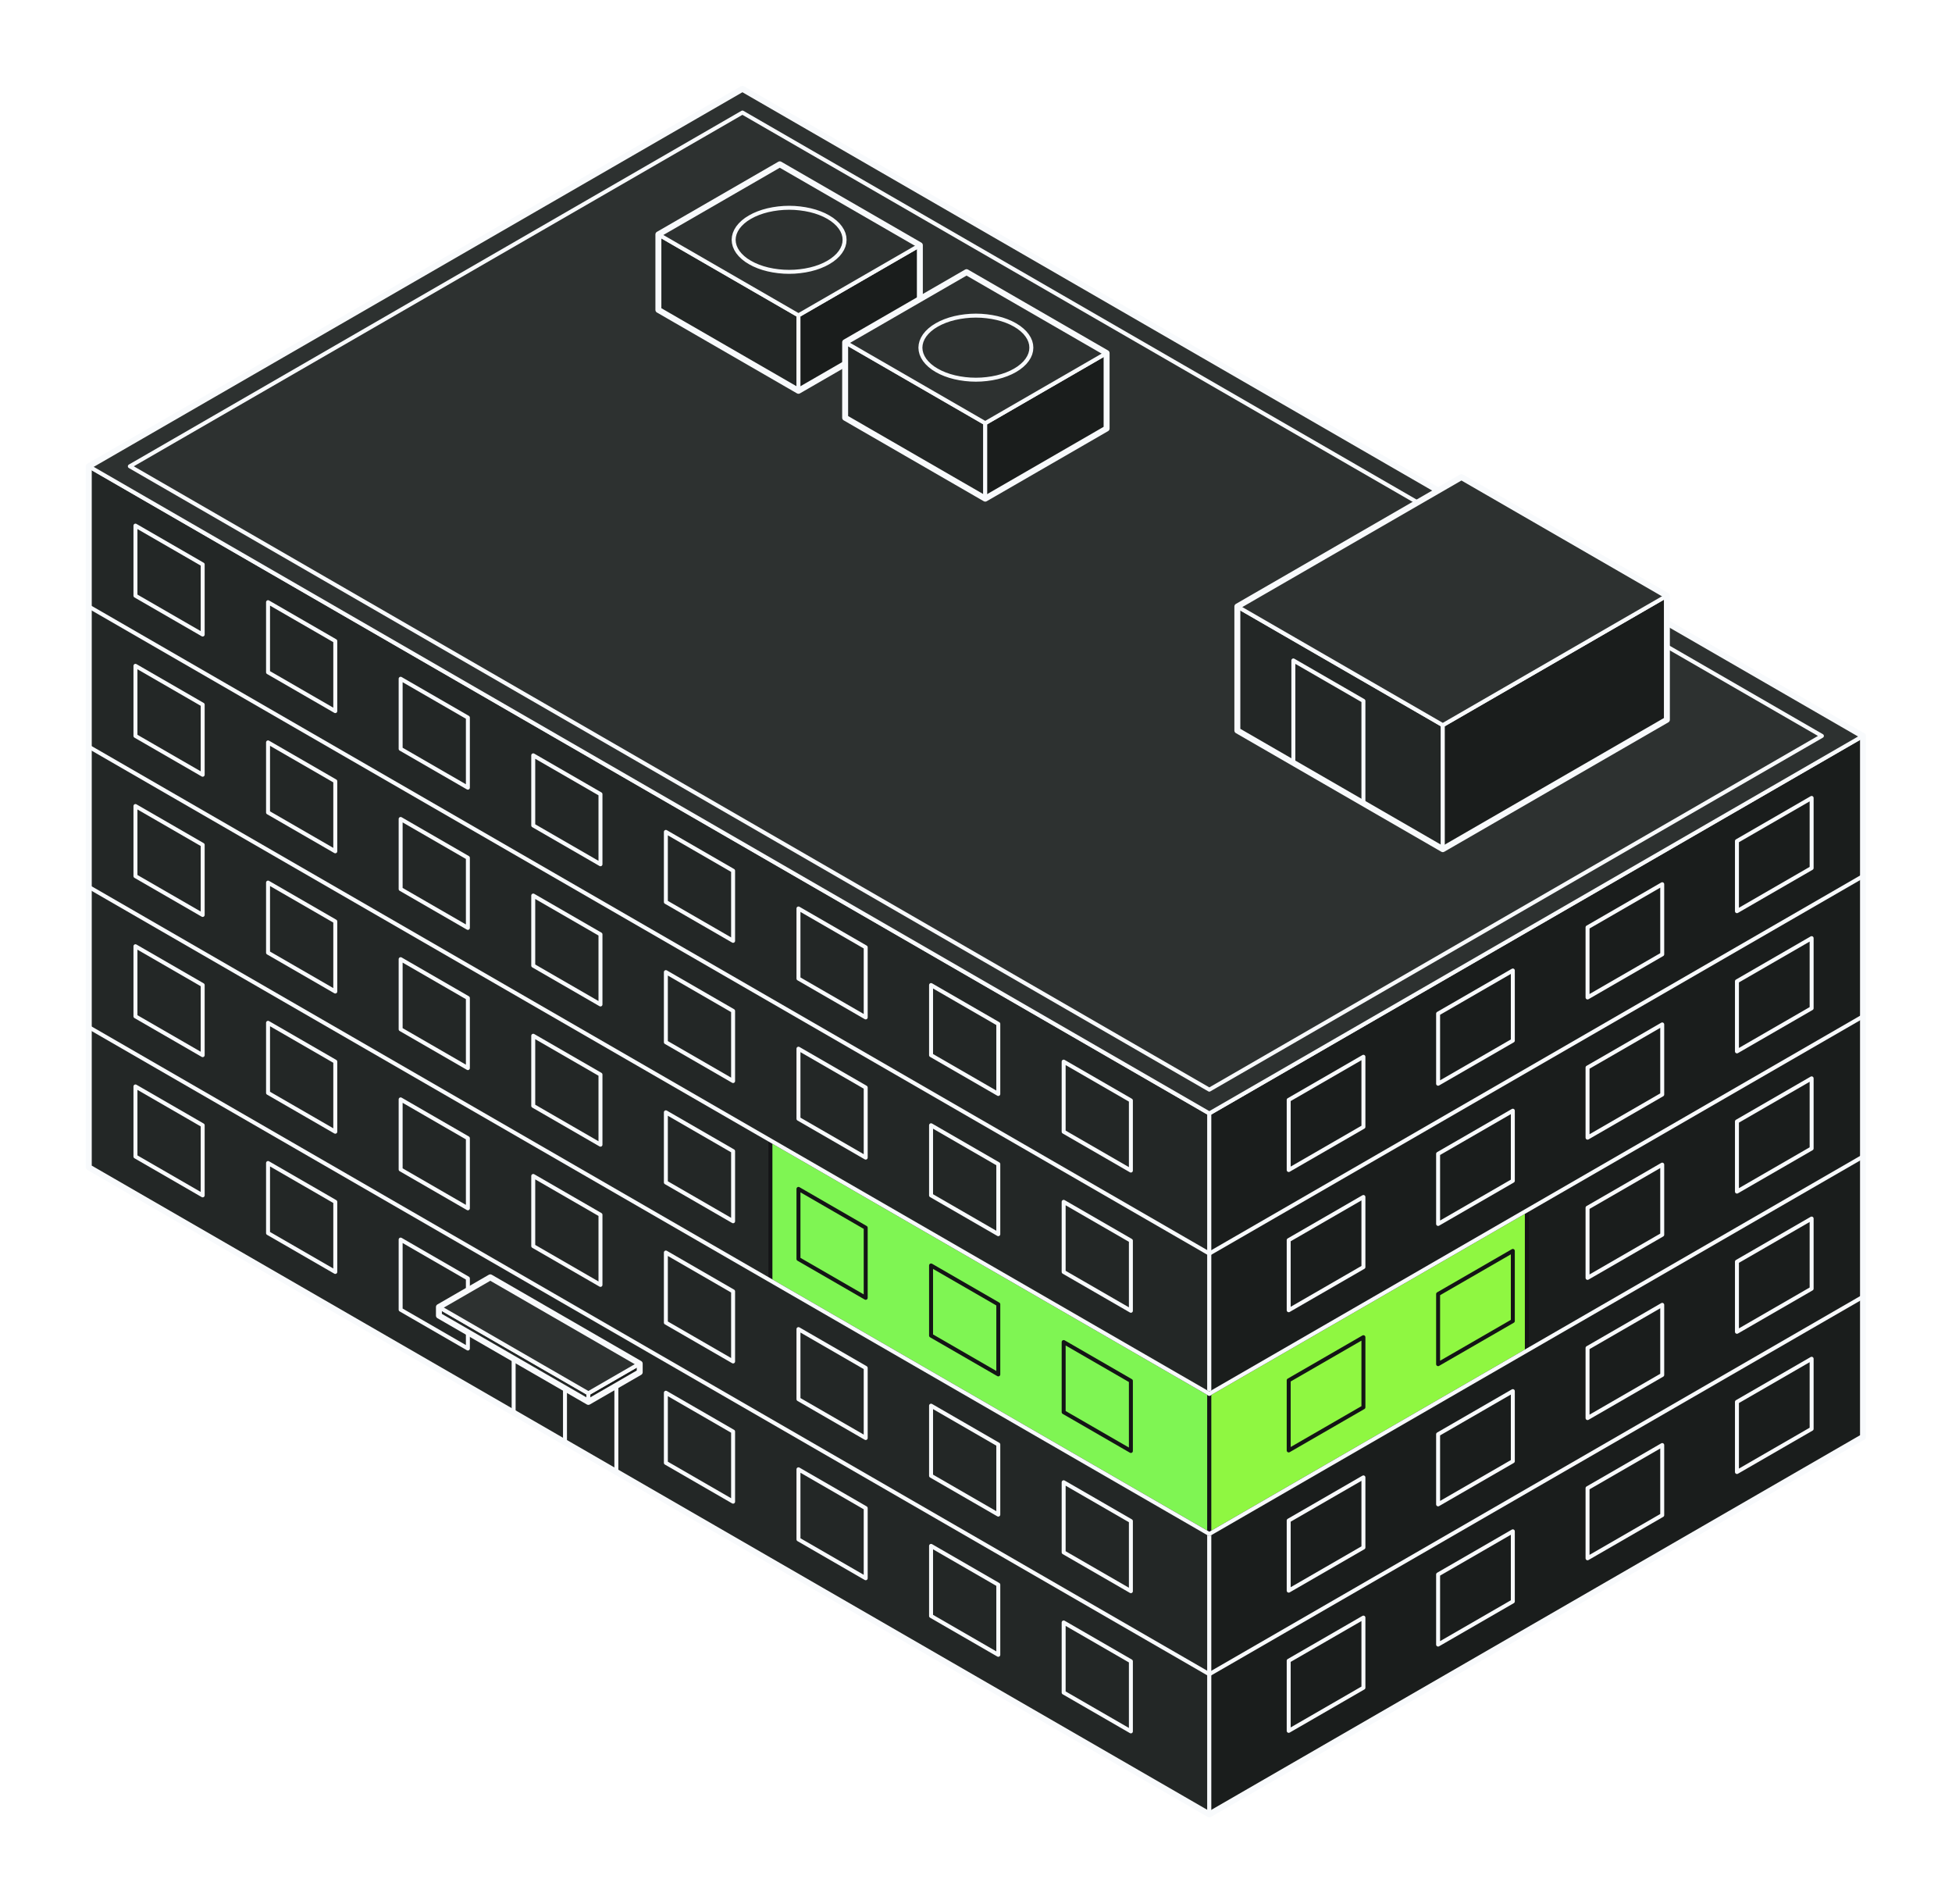
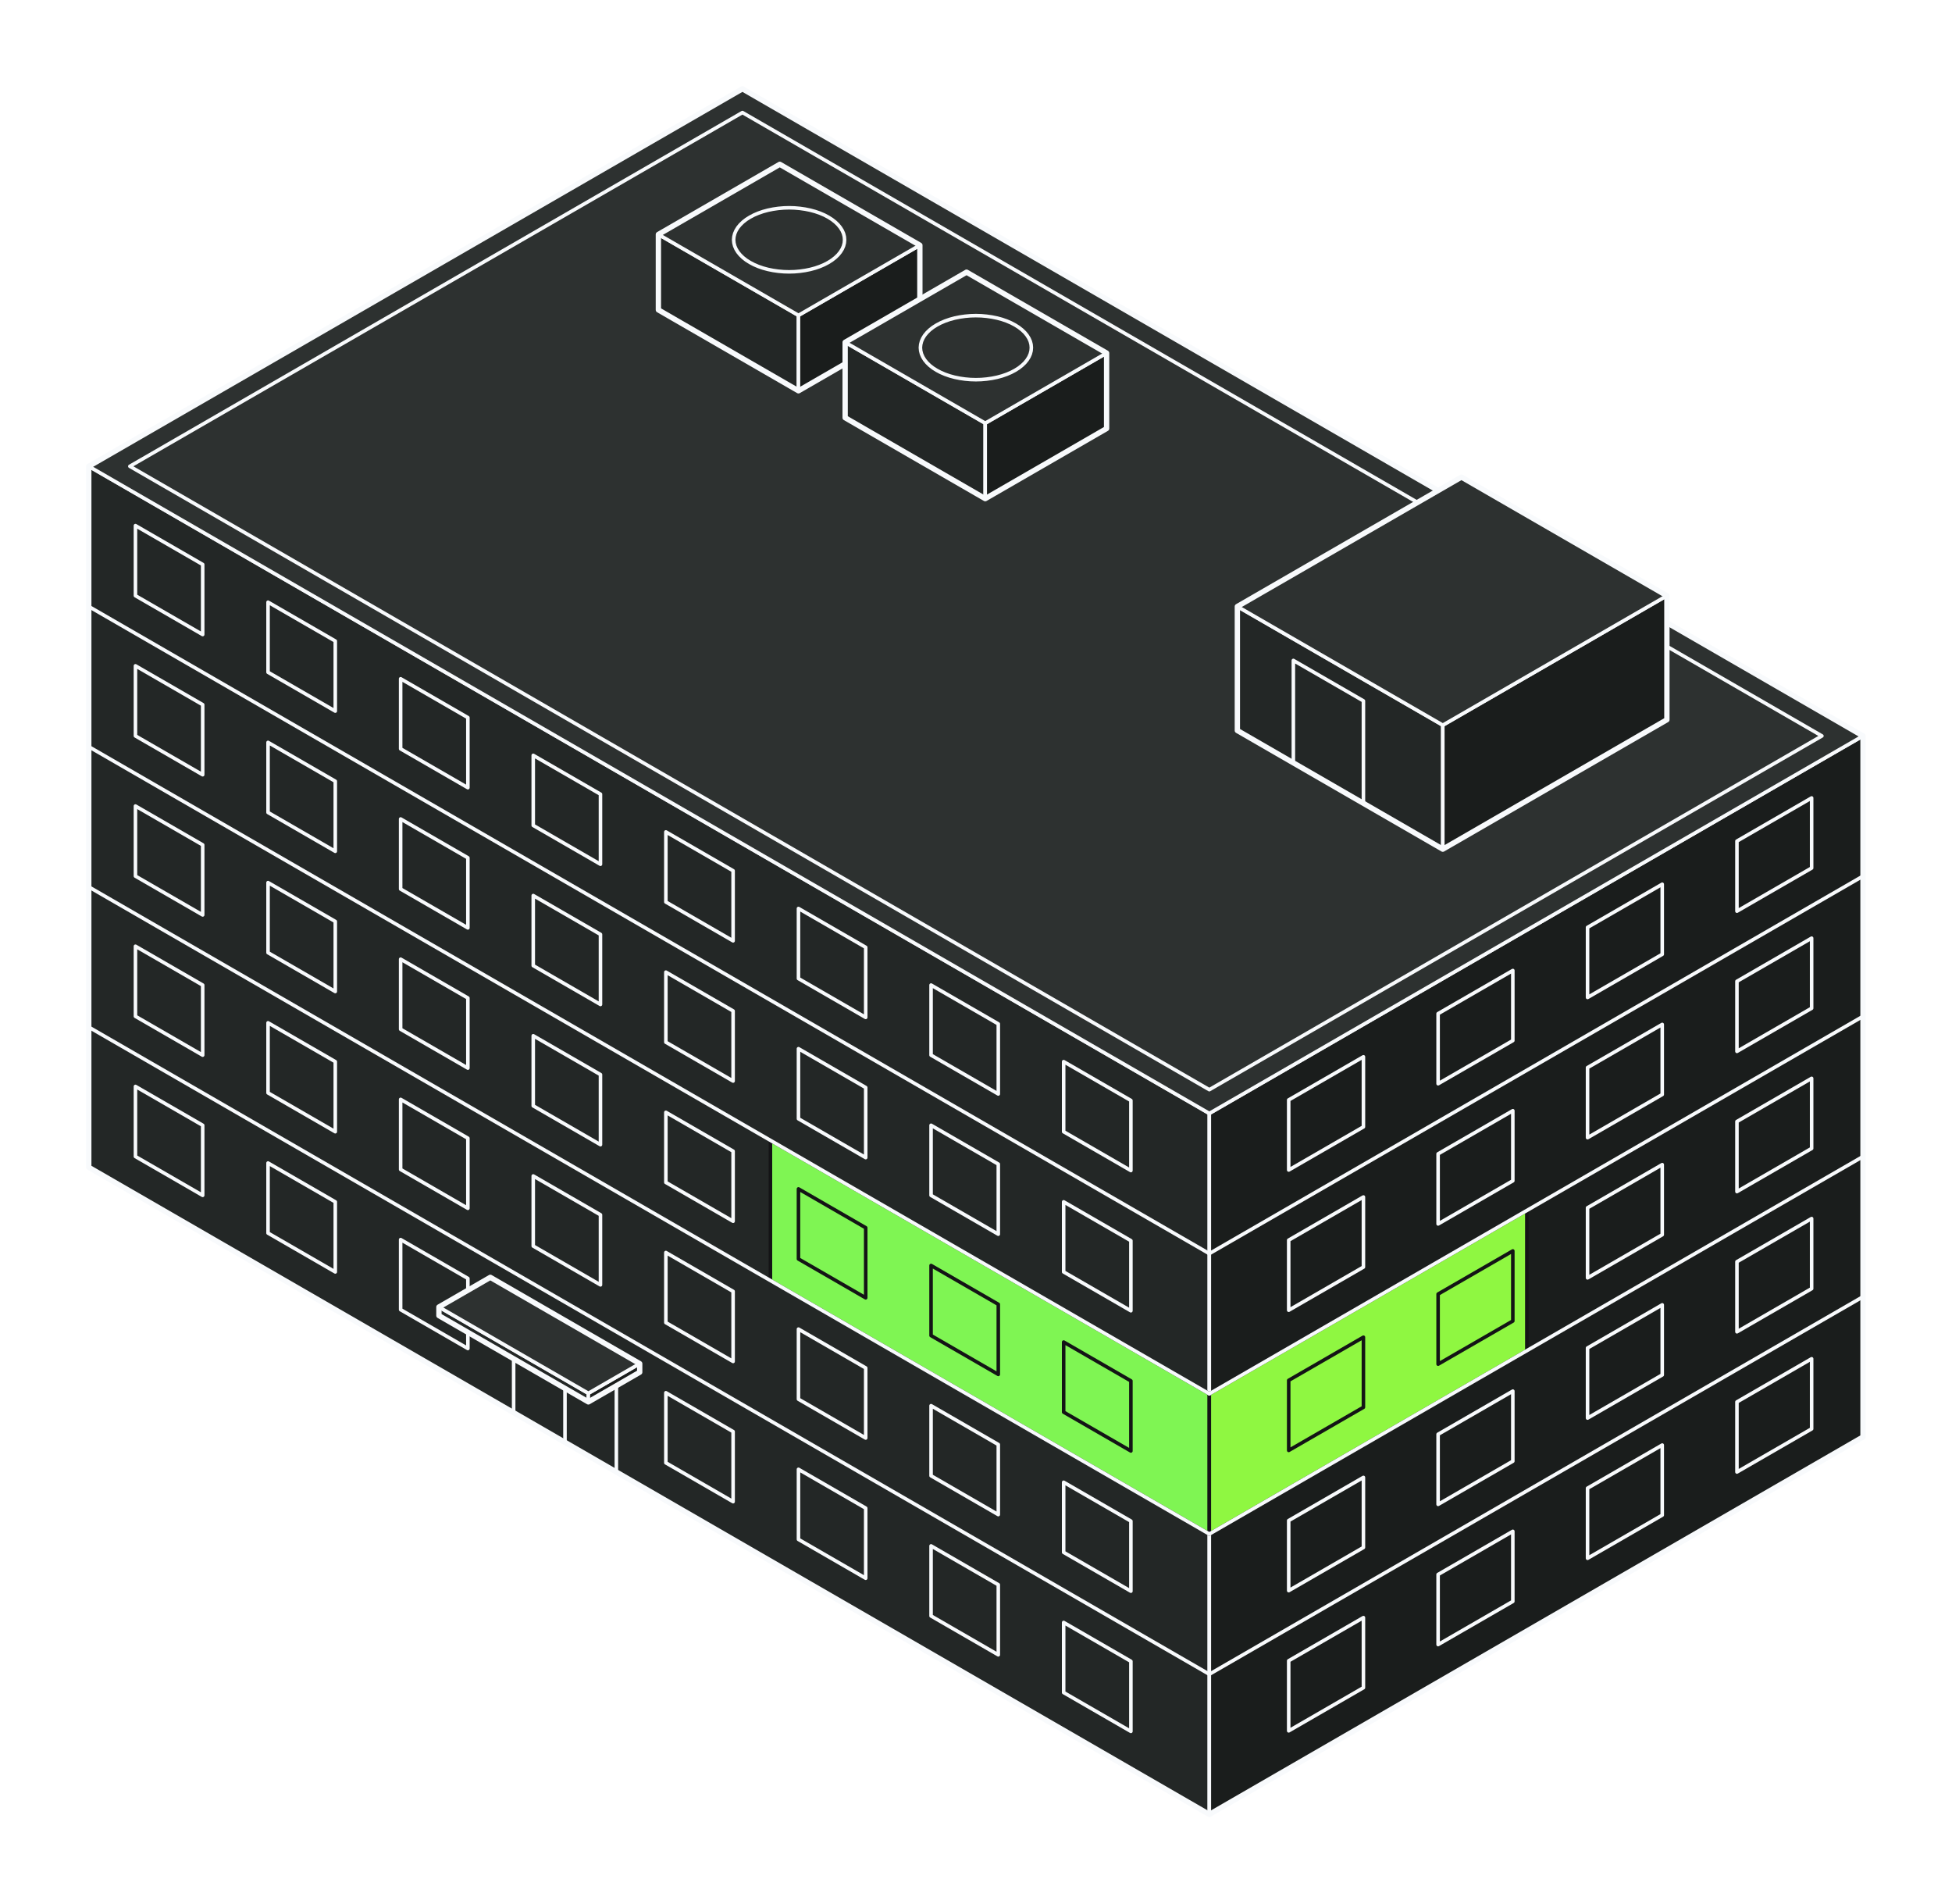
<svg xmlns="http://www.w3.org/2000/svg" viewBox="-234.1 -249.0 615.5 600.0">
-   <polygon points="-206.11,119.00 147.22,323.00 147.22,102.00 -206.11,-102.00" fill="#232726" stroke="#f8fafc" stroke-width="1.25" stroke-linejoin="round" stroke-linecap="round" vector-effect="non-scaling-stroke" data-f="left" data-s="stroke" />
-   <polygon points="353.34,204.00 147.22,323.00 147.22,102.00 353.34,-17.00" fill="#1a1d1c" stroke="#f8fafc" stroke-width="1.25" stroke-linejoin="round" stroke-linecap="round" vector-effect="non-scaling-stroke" data-f="right" data-s="stroke" />
-   <polygon points="0.00,-221.00 353.34,-17.00 147.22,102.00 -206.11,-102.00" fill="#2d3130" stroke="#f8fafc" stroke-width="1.25" stroke-linejoin="round" stroke-linecap="round" vector-effect="non-scaling-stroke" data-f="top" data-s="stroke" />
-   <polygon points="-206.11,-102.00 0.00,-221.00 353.34,-17.00 353.34,204.00 147.22,323.00 -206.11,119.00" fill="none" stroke="#f8fafc" stroke-width="1.875" stroke-linejoin="round" stroke-linecap="round" vector-effect="non-scaling-stroke" data-s="stroke" />
-   <polygon points="8.83,154.70 147.22,234.60 147.22,190.40 8.83,110.50" fill="#7ff553" stroke="#141416" stroke-width="1.25" stroke-linejoin="round" stroke-linecap="round" vector-effect="non-scaling-stroke" data-f="hi_l" data-ground="left" data-s="hi_stroke" />
-   <polygon points="247.34,176.80 147.22,234.60 147.22,190.40 247.34,132.60" fill="#8ff741" stroke="#141416" stroke-width="1.25" stroke-linejoin="round" stroke-linecap="round" vector-effect="non-scaling-stroke" data-f="hi_r" data-ground="right" data-s="hi_stroke" />
-   <line x1="-206.11" y1="74.80" x2="147.22" y2="278.80" fill="none" stroke="#f8fafc" stroke-width="1.25" stroke-linejoin="round" stroke-linecap="round" vector-effect="non-scaling-stroke" data-s="stroke" />
-   <line x1="353.34" y1="159.80" x2="147.22" y2="278.80" fill="none" stroke="#f8fafc" stroke-width="1.25" stroke-linejoin="round" stroke-linecap="round" vector-effect="non-scaling-stroke" data-s="stroke" />
-   <line x1="-206.11" y1="30.60" x2="147.22" y2="234.60" fill="none" stroke="#f8fafc" stroke-width="1.25" stroke-linejoin="round" stroke-linecap="round" vector-effect="non-scaling-stroke" data-s="stroke" />
-   <line x1="353.34" y1="115.60" x2="147.22" y2="234.60" fill="none" stroke="#f8fafc" stroke-width="1.25" stroke-linejoin="round" stroke-linecap="round" vector-effect="non-scaling-stroke" data-s="stroke" />
-   <line x1="-206.11" y1="-13.60" x2="147.22" y2="190.40" fill="none" stroke="#f8fafc" stroke-width="1.25" stroke-linejoin="round" stroke-linecap="round" vector-effect="non-scaling-stroke" data-s="stroke" />
-   <line x1="353.34" y1="71.40" x2="147.22" y2="190.40" fill="none" stroke="#f8fafc" stroke-width="1.25" stroke-linejoin="round" stroke-linecap="round" vector-effect="non-scaling-stroke" data-s="stroke" />
-   <line x1="-206.11" y1="-57.80" x2="147.22" y2="146.20" fill="none" stroke="#f8fafc" stroke-width="1.25" stroke-linejoin="round" stroke-linecap="round" vector-effect="non-scaling-stroke" data-s="stroke" />
-   <line x1="353.34" y1="27.20" x2="147.22" y2="146.20" fill="none" stroke="#f8fafc" stroke-width="1.25" stroke-linejoin="round" stroke-linecap="round" vector-effect="non-scaling-stroke" data-s="stroke" />
-   <polygon points="-191.39,115.60 -170.19,127.84 -170.19,105.74 -191.39,93.50" fill="none" stroke="#f8fafc" stroke-width="1.25" stroke-linejoin="round" stroke-linecap="round" vector-effect="non-scaling-stroke" data-s="stroke" />
-   <polygon points="-149.58,139.74 -128.38,151.98 -128.38,129.88 -149.58,117.64" fill="none" stroke="#f8fafc" stroke-width="1.25" stroke-linejoin="round" stroke-linecap="round" vector-effect="non-scaling-stroke" data-s="stroke" />
-   <polygon points="-107.77,163.88 -86.57,176.12 -86.57,154.02 -107.77,141.78" fill="none" stroke="#f8fafc" stroke-width="1.25" stroke-linejoin="round" stroke-linecap="round" vector-effect="non-scaling-stroke" data-s="stroke" />
-   <polygon points="-24.14,212.16 -2.94,224.40 -2.94,202.30 -24.14,190.06" fill="none" stroke="#f8fafc" stroke-width="1.25" stroke-linejoin="round" stroke-linecap="round" vector-effect="non-scaling-stroke" data-s="stroke" />
-   <polygon points="17.67,236.30 38.87,248.54 38.87,226.44 17.67,214.20" fill="none" stroke="#f8fafc" stroke-width="1.25" stroke-linejoin="round" stroke-linecap="round" vector-effect="non-scaling-stroke" data-s="stroke" />
-   <polygon points="59.48,260.44 80.68,272.68 80.68,250.58 59.48,238.34" fill="none" stroke="#f8fafc" stroke-width="1.25" stroke-linejoin="round" stroke-linecap="round" vector-effect="non-scaling-stroke" data-s="stroke" />
-   <polygon points="101.29,284.58 122.49,296.82 122.49,274.72 101.29,262.48" fill="none" stroke="#f8fafc" stroke-width="1.25" stroke-linejoin="round" stroke-linecap="round" vector-effect="non-scaling-stroke" data-s="stroke" />
-   <polygon points="337.14,201.45 313.59,215.05 313.59,192.95 337.14,179.35" fill="none" stroke="#f8fafc" stroke-width="1.25" stroke-linejoin="round" stroke-linecap="round" vector-effect="non-scaling-stroke" data-s="stroke" />
-   <polygon points="290.03,228.65 266.48,242.25 266.48,220.15 290.03,206.55" fill="none" stroke="#f8fafc" stroke-width="1.25" stroke-linejoin="round" stroke-linecap="round" vector-effect="non-scaling-stroke" data-s="stroke" />
-   <polygon points="242.92,255.85 219.36,269.45 219.36,247.35 242.92,233.75" fill="none" stroke="#f8fafc" stroke-width="1.25" stroke-linejoin="round" stroke-linecap="round" vector-effect="non-scaling-stroke" data-s="stroke" />
-   <polygon points="195.81,283.05 172.25,296.65 172.25,274.55 195.81,260.95" fill="none" stroke="#f8fafc" stroke-width="1.25" stroke-linejoin="round" stroke-linecap="round" vector-effect="non-scaling-stroke" data-s="stroke" />
-   <polygon points="-191.39,71.40 -170.19,83.64 -170.19,61.54 -191.39,49.30" fill="none" stroke="#f8fafc" stroke-width="1.25" stroke-linejoin="round" stroke-linecap="round" vector-effect="non-scaling-stroke" data-s="stroke" />
-   <polygon points="-149.58,95.54 -128.38,107.78 -128.38,85.68 -149.58,73.44" fill="none" stroke="#f8fafc" stroke-width="1.25" stroke-linejoin="round" stroke-linecap="round" vector-effect="non-scaling-stroke" data-s="stroke" />
-   <polygon points="-107.77,119.68 -86.57,131.92 -86.57,109.82 -107.77,97.58" fill="none" stroke="#f8fafc" stroke-width="1.25" stroke-linejoin="round" stroke-linecap="round" vector-effect="non-scaling-stroke" data-s="stroke" />
-   <polygon points="-65.96,143.82 -44.76,156.06 -44.76,133.96 -65.96,121.72" fill="none" stroke="#f8fafc" stroke-width="1.25" stroke-linejoin="round" stroke-linecap="round" vector-effect="non-scaling-stroke" data-s="stroke" />
-   <polygon points="-24.14,167.96 -2.94,180.20 -2.94,158.10 -24.14,145.86" fill="none" stroke="#f8fafc" stroke-width="1.25" stroke-linejoin="round" stroke-linecap="round" vector-effect="non-scaling-stroke" data-s="stroke" />
-   <polygon points="17.67,192.10 38.87,204.34 38.87,182.24 17.67,170.00" fill="none" stroke="#f8fafc" stroke-width="1.25" stroke-linejoin="round" stroke-linecap="round" vector-effect="non-scaling-stroke" data-s="stroke" />
-   <polygon points="59.48,216.24 80.68,228.48 80.68,206.38 59.48,194.14" fill="none" stroke="#f8fafc" stroke-width="1.25" stroke-linejoin="round" stroke-linecap="round" vector-effect="non-scaling-stroke" data-s="stroke" />
-   <polygon points="101.29,240.38 122.49,252.62 122.49,230.52 101.29,218.28" fill="none" stroke="#f8fafc" stroke-width="1.25" stroke-linejoin="round" stroke-linecap="round" vector-effect="non-scaling-stroke" data-s="stroke" />
-   <polygon points="337.14,157.25 313.59,170.85 313.59,148.75 337.14,135.15" fill="none" stroke="#f8fafc" stroke-width="1.25" stroke-linejoin="round" stroke-linecap="round" vector-effect="non-scaling-stroke" data-s="stroke" />
-   <polygon points="290.03,184.45 266.48,198.05 266.48,175.95 290.03,162.35" fill="none" stroke="#f8fafc" stroke-width="1.25" stroke-linejoin="round" stroke-linecap="round" vector-effect="non-scaling-stroke" data-s="stroke" />
-   <polygon points="242.92,211.65 219.36,225.25 219.36,203.15 242.92,189.55" fill="none" stroke="#f8fafc" stroke-width="1.25" stroke-linejoin="round" stroke-linecap="round" vector-effect="non-scaling-stroke" data-s="stroke" />
-   <polygon points="195.81,238.85 172.25,252.45 172.25,230.35 195.81,216.75" fill="none" stroke="#f8fafc" stroke-width="1.25" stroke-linejoin="round" stroke-linecap="round" vector-effect="non-scaling-stroke" data-s="stroke" />
-   <polygon points="-191.39,27.20 -170.19,39.44 -170.19,17.34 -191.39,5.10" fill="none" stroke="#f8fafc" stroke-width="1.25" stroke-linejoin="round" stroke-linecap="round" vector-effect="non-scaling-stroke" data-s="stroke" />
-   <polygon points="-149.58,51.34 -128.38,63.58 -128.38,41.48 -149.58,29.24" fill="none" stroke="#f8fafc" stroke-width="1.25" stroke-linejoin="round" stroke-linecap="round" vector-effect="non-scaling-stroke" data-s="stroke" />
-   <polygon points="-107.77,75.48 -86.57,87.72 -86.57,65.62 -107.77,53.38" fill="none" stroke="#f8fafc" stroke-width="1.25" stroke-linejoin="round" stroke-linecap="round" vector-effect="non-scaling-stroke" data-s="stroke" />
-   <polygon points="-65.96,99.62 -44.76,111.86 -44.76,89.76 -65.96,77.52" fill="none" stroke="#f8fafc" stroke-width="1.25" stroke-linejoin="round" stroke-linecap="round" vector-effect="non-scaling-stroke" data-s="stroke" />
-   <polygon points="-24.14,123.76 -2.94,136.00 -2.94,113.90 -24.14,101.66" fill="none" stroke="#f8fafc" stroke-width="1.25" stroke-linejoin="round" stroke-linecap="round" vector-effect="non-scaling-stroke" data-s="stroke" />
-   <polygon points="17.67,147.90 38.87,160.14 38.87,138.04 17.67,125.80" fill="none" stroke="#141416" stroke-width="1.25" stroke-linejoin="round" stroke-linecap="round" vector-effect="non-scaling-stroke" data-s="hi_stroke" />
-   <polygon points="59.48,172.04 80.68,184.28 80.68,162.18 59.48,149.94" fill="none" stroke="#141416" stroke-width="1.25" stroke-linejoin="round" stroke-linecap="round" vector-effect="non-scaling-stroke" data-s="hi_stroke" />
-   <polygon points="101.29,196.18 122.49,208.42 122.49,186.32 101.29,174.08" fill="none" stroke="#141416" stroke-width="1.25" stroke-linejoin="round" stroke-linecap="round" vector-effect="non-scaling-stroke" data-s="hi_stroke" />
-   <polygon points="337.14,113.05 313.59,126.65 313.59,104.55 337.14,90.95" fill="none" stroke="#f8fafc" stroke-width="1.25" stroke-linejoin="round" stroke-linecap="round" vector-effect="non-scaling-stroke" data-s="stroke" />
-   <polygon points="290.03,140.25 266.48,153.85 266.48,131.75 290.03,118.15" fill="none" stroke="#f8fafc" stroke-width="1.25" stroke-linejoin="round" stroke-linecap="round" vector-effect="non-scaling-stroke" data-s="stroke" />
-   <polygon points="242.92,167.45 219.36,181.05 219.36,158.95 242.92,145.35" fill="none" stroke="#141416" stroke-width="1.25" stroke-linejoin="round" stroke-linecap="round" vector-effect="non-scaling-stroke" data-s="hi_stroke" />
-   <polygon points="195.81,194.65 172.25,208.25 172.25,186.15 195.81,172.55" fill="none" stroke="#141416" stroke-width="1.25" stroke-linejoin="round" stroke-linecap="round" vector-effect="non-scaling-stroke" data-s="hi_stroke" />
-   <polygon points="-191.39,-17.00 -170.19,-4.76 -170.19,-26.86 -191.39,-39.10" fill="none" stroke="#f8fafc" stroke-width="1.25" stroke-linejoin="round" stroke-linecap="round" vector-effect="non-scaling-stroke" data-s="stroke" />
-   <polygon points="-149.58,7.14 -128.38,19.38 -128.38,-2.72 -149.58,-14.96" fill="none" stroke="#f8fafc" stroke-width="1.25" stroke-linejoin="round" stroke-linecap="round" vector-effect="non-scaling-stroke" data-s="stroke" />
-   <polygon points="-107.77,31.28 -86.57,43.52 -86.57,21.42 -107.77,9.18" fill="none" stroke="#f8fafc" stroke-width="1.25" stroke-linejoin="round" stroke-linecap="round" vector-effect="non-scaling-stroke" data-s="stroke" />
-   <polygon points="-65.96,55.42 -44.76,67.66 -44.76,45.56 -65.96,33.32" fill="none" stroke="#f8fafc" stroke-width="1.25" stroke-linejoin="round" stroke-linecap="round" vector-effect="non-scaling-stroke" data-s="stroke" />
-   <polygon points="-24.14,79.56 -2.94,91.80 -2.94,69.70 -24.14,57.46" fill="none" stroke="#f8fafc" stroke-width="1.25" stroke-linejoin="round" stroke-linecap="round" vector-effect="non-scaling-stroke" data-s="stroke" />
-   <polygon points="17.67,103.70 38.87,115.94 38.87,93.84 17.67,81.60" fill="none" stroke="#f8fafc" stroke-width="1.25" stroke-linejoin="round" stroke-linecap="round" vector-effect="non-scaling-stroke" data-s="stroke" />
-   <polygon points="59.48,127.84 80.68,140.08 80.68,117.98 59.48,105.74" fill="none" stroke="#f8fafc" stroke-width="1.25" stroke-linejoin="round" stroke-linecap="round" vector-effect="non-scaling-stroke" data-s="stroke" />
-   <polygon points="101.29,151.98 122.49,164.22 122.49,142.12 101.29,129.88" fill="none" stroke="#f8fafc" stroke-width="1.25" stroke-linejoin="round" stroke-linecap="round" vector-effect="non-scaling-stroke" data-s="stroke" />
-   <polygon points="337.14,68.85 313.59,82.45 313.59,60.35 337.14,46.75" fill="none" stroke="#f8fafc" stroke-width="1.25" stroke-linejoin="round" stroke-linecap="round" vector-effect="non-scaling-stroke" data-s="stroke" />
-   <polygon points="290.03,96.05 266.48,109.65 266.48,87.55 290.03,73.95" fill="none" stroke="#f8fafc" stroke-width="1.25" stroke-linejoin="round" stroke-linecap="round" vector-effect="non-scaling-stroke" data-s="stroke" />
-   <polygon points="242.92,123.25 219.36,136.85 219.36,114.75 242.92,101.15" fill="none" stroke="#f8fafc" stroke-width="1.25" stroke-linejoin="round" stroke-linecap="round" vector-effect="non-scaling-stroke" data-s="stroke" />
-   <polygon points="195.81,150.45 172.25,164.05 172.25,141.95 195.81,128.35" fill="none" stroke="#f8fafc" stroke-width="1.25" stroke-linejoin="round" stroke-linecap="round" vector-effect="non-scaling-stroke" data-s="stroke" />
-   <polygon points="-191.39,-61.20 -170.19,-48.96 -170.19,-71.06 -191.39,-83.30" fill="none" stroke="#f8fafc" stroke-width="1.25" stroke-linejoin="round" stroke-linecap="round" vector-effect="non-scaling-stroke" data-s="stroke" />
-   <polygon points="-149.58,-37.06 -128.38,-24.82 -128.38,-46.92 -149.58,-59.16" fill="none" stroke="#f8fafc" stroke-width="1.25" stroke-linejoin="round" stroke-linecap="round" vector-effect="non-scaling-stroke" data-s="stroke" />
-   <polygon points="-107.77,-12.92 -86.57,-0.68 -86.57,-22.78 -107.77,-35.02" fill="none" stroke="#f8fafc" stroke-width="1.25" stroke-linejoin="round" stroke-linecap="round" vector-effect="non-scaling-stroke" data-s="stroke" />
-   <polygon points="-65.96,11.22 -44.76,23.46 -44.76,1.36 -65.96,-10.88" fill="none" stroke="#f8fafc" stroke-width="1.25" stroke-linejoin="round" stroke-linecap="round" vector-effect="non-scaling-stroke" data-s="stroke" />
-   <polygon points="-24.14,35.36 -2.94,47.60 -2.94,25.50 -24.14,13.26" fill="none" stroke="#f8fafc" stroke-width="1.25" stroke-linejoin="round" stroke-linecap="round" vector-effect="non-scaling-stroke" data-s="stroke" />
-   <polygon points="17.67,59.50 38.87,71.74 38.87,49.64 17.67,37.40" fill="none" stroke="#f8fafc" stroke-width="1.25" stroke-linejoin="round" stroke-linecap="round" vector-effect="non-scaling-stroke" data-s="stroke" />
-   <polygon points="59.48,83.64 80.68,95.88 80.68,73.78 59.48,61.54" fill="none" stroke="#f8fafc" stroke-width="1.25" stroke-linejoin="round" stroke-linecap="round" vector-effect="non-scaling-stroke" data-s="stroke" />
-   <polygon points="101.29,107.78 122.49,120.02 122.49,97.92 101.29,85.68" fill="none" stroke="#f8fafc" stroke-width="1.25" stroke-linejoin="round" stroke-linecap="round" vector-effect="non-scaling-stroke" data-s="stroke" />
-   <polygon points="337.14,24.65 313.59,38.25 313.59,16.15 337.14,2.55" fill="none" stroke="#f8fafc" stroke-width="1.25" stroke-linejoin="round" stroke-linecap="round" vector-effect="non-scaling-stroke" data-s="stroke" />
-   <polygon points="290.03,51.85 266.48,65.45 266.48,43.35 290.03,29.75" fill="none" stroke="#f8fafc" stroke-width="1.25" stroke-linejoin="round" stroke-linecap="round" vector-effect="non-scaling-stroke" data-s="stroke" />
-   <polygon points="242.92,79.05 219.36,92.65 219.36,70.55 242.92,56.95" fill="none" stroke="#f8fafc" stroke-width="1.25" stroke-linejoin="round" stroke-linecap="round" vector-effect="non-scaling-stroke" data-s="stroke" />
-   <polygon points="195.81,106.25 172.25,119.85 172.25,97.75 195.81,84.15" fill="none" stroke="#f8fafc" stroke-width="1.25" stroke-linejoin="round" stroke-linecap="round" vector-effect="non-scaling-stroke" data-s="stroke" />
-   <polygon points="-72.14,196.35 -39.75,215.05 -39.75,181.05 -72.14,162.35" fill="none" stroke="#f8fafc" stroke-width="1.25" stroke-linejoin="round" stroke-linecap="round" vector-effect="non-scaling-stroke" data-s="stroke" />
-   <line x1="-55.95" y1="205.70" x2="-55.95" y2="171.70" fill="none" stroke="#f8fafc" stroke-width="1.25" stroke-linejoin="round" stroke-linecap="round" vector-effect="non-scaling-stroke" data-s="stroke" />
-   <polygon points="-95.70,165.75 -48.58,192.95 -48.58,190.23 -95.70,163.03" fill="#232726" stroke="#f8fafc" stroke-width="1.25" stroke-linejoin="round" stroke-linecap="round" vector-effect="non-scaling-stroke" data-f="left" data-s="stroke" />
-   <polygon points="-32.39,183.60 -48.58,192.95 -48.58,190.23 -32.39,180.88" fill="#1a1d1c" stroke="#f8fafc" stroke-width="1.25" stroke-linejoin="round" stroke-linecap="round" vector-effect="non-scaling-stroke" data-f="right" data-s="stroke" />
-   <polygon points="-79.50,153.68 -32.39,180.88 -48.58,190.23 -95.70,163.03" fill="#2d3130" stroke="#f8fafc" stroke-width="1.25" stroke-linejoin="round" stroke-linecap="round" vector-effect="non-scaling-stroke" data-f="top" data-s="stroke" />
-   <polygon points="-95.70,163.03 -79.50,153.68 -32.39,180.88 -32.39,183.60 -48.58,192.95 -95.70,165.75" fill="none" stroke="#f8fafc" stroke-width="1.875" stroke-linejoin="round" stroke-linecap="round" vector-effect="non-scaling-stroke" data-s="stroke" />
-   <polygon points="0.00,-213.52 340.38,-17.00 147.22,94.52 -193.16,-102.00" fill="none" stroke="#f8fafc" stroke-width="1.25" stroke-linejoin="round" stroke-linecap="round" vector-effect="non-scaling-stroke" data-s="stroke" />
-   <polygon points="-26.50,-151.30 17.67,-125.80 17.67,-149.60 -26.50,-175.10" fill="#232726" stroke="#f8fafc" stroke-width="1.25" stroke-linejoin="round" stroke-linecap="round" vector-effect="non-scaling-stroke" data-f="left" data-s="stroke" />
-   <polygon points="55.95,-147.90 17.67,-125.80 17.67,-149.60 55.95,-171.70" fill="#1a1d1c" stroke="#f8fafc" stroke-width="1.25" stroke-linejoin="round" stroke-linecap="round" vector-effect="non-scaling-stroke" data-f="right" data-s="stroke" />
-   <polygon points="11.78,-197.20 55.95,-171.70 17.67,-149.60 -26.50,-175.10" fill="#2d3130" stroke="#f8fafc" stroke-width="1.25" stroke-linejoin="round" stroke-linecap="round" vector-effect="non-scaling-stroke" data-f="top" data-s="stroke" />
-   <polygon points="-26.50,-175.10 11.78,-197.20 55.95,-171.70 55.95,-147.90 17.67,-125.80 -26.50,-151.30" fill="none" stroke="#f8fafc" stroke-width="1.875" stroke-linejoin="round" stroke-linecap="round" vector-effect="non-scaling-stroke" data-s="stroke" />
-   <polygon points="27.09,-166.26 25.82,-165.59 24.44,-165.00 22.97,-164.49 21.42,-164.07 19.80,-163.74 18.13,-163.50 16.44,-163.35 14.72,-163.30 13.01,-163.35 11.31,-163.50 9.65,-163.74 8.03,-164.07 6.48,-164.49 5.01,-165.00 3.63,-165.59 2.36,-166.26 1.20,-166.99 0.18,-167.79 -0.70,-168.64 -1.44,-169.54 -2.01,-170.47 -2.43,-171.43 -2.68,-172.41 -2.77,-173.40 -2.68,-174.39 -2.43,-175.37 -2.01,-176.33 -1.44,-177.26 -0.70,-178.16 0.18,-179.01 1.20,-179.81 2.36,-180.54 3.63,-181.21 5.01,-181.80 6.48,-182.31 8.03,-182.73 9.65,-183.06 11.31,-183.30 13.01,-183.45 14.72,-183.50 16.44,-183.45 18.13,-183.30 19.80,-183.06 21.42,-182.73 22.97,-182.31 24.44,-181.80 25.82,-181.21 27.09,-180.54 28.24,-179.81 29.26,-179.01 30.15,-178.16 30.88,-177.26 31.46,-176.33 31.88,-175.37 32.13,-174.39 32.21,-173.40 32.13,-172.41 31.88,-171.43 31.46,-170.47 30.88,-169.54 30.15,-168.64 29.26,-167.79 28.24,-166.99" fill="none" stroke="#f8fafc" stroke-width="1.25" stroke-linejoin="round" stroke-linecap="round" vector-effect="non-scaling-stroke" data-s="stroke" />
-   <polygon points="32.39,-117.30 76.56,-91.80 76.56,-115.60 32.39,-141.10" fill="#232726" stroke="#f8fafc" stroke-width="1.25" stroke-linejoin="round" stroke-linecap="round" vector-effect="non-scaling-stroke" data-f="left" data-s="stroke" />
-   <polygon points="114.83,-113.90 76.56,-91.80 76.56,-115.60 114.83,-137.70" fill="#1a1d1c" stroke="#f8fafc" stroke-width="1.25" stroke-linejoin="round" stroke-linecap="round" vector-effect="non-scaling-stroke" data-f="right" data-s="stroke" />
-   <polygon points="70.67,-163.20 114.83,-137.70 76.56,-115.60 32.39,-141.10" fill="#2d3130" stroke="#f8fafc" stroke-width="1.25" stroke-linejoin="round" stroke-linecap="round" vector-effect="non-scaling-stroke" data-f="top" data-s="stroke" />
-   <polygon points="32.39,-141.10 70.67,-163.20 114.83,-137.70 114.83,-113.90 76.56,-91.80 32.39,-117.30" fill="none" stroke="#f8fafc" stroke-width="1.875" stroke-linejoin="round" stroke-linecap="round" vector-effect="non-scaling-stroke" data-s="stroke" />
-   <polygon points="85.98,-132.26 84.71,-131.59 83.33,-131.00 81.86,-130.49 80.31,-130.07 78.69,-129.74 77.02,-129.50 75.33,-129.35 73.61,-129.30 71.90,-129.35 70.20,-129.50 68.54,-129.74 66.92,-130.07 65.37,-130.49 63.90,-131.00 62.52,-131.59 61.25,-132.26 60.09,-132.99 59.07,-133.79 58.19,-134.64 57.45,-135.54 56.88,-136.47 56.46,-137.43 56.21,-138.41 56.12,-139.40 56.21,-140.39 56.46,-141.37 56.88,-142.33 57.45,-143.26 58.19,-144.16 59.07,-145.01 60.09,-145.81 61.25,-146.54 62.52,-147.21 63.90,-147.80 65.37,-148.31 66.92,-148.73 68.54,-149.06 70.20,-149.30 71.90,-149.45 73.61,-149.50 75.33,-149.45 77.02,-149.30 78.69,-149.06 80.31,-148.73 81.86,-148.31 83.33,-147.80 84.71,-147.21 85.98,-146.54 87.13,-145.81 88.15,-145.01 89.04,-144.16 89.77,-143.26 90.35,-142.33 90.77,-141.37 91.02,-140.39 91.10,-139.40 91.02,-138.41 90.77,-137.43 90.35,-136.47 89.77,-135.54 89.04,-134.64 88.15,-133.79 87.13,-132.99" fill="none" stroke="#f8fafc" stroke-width="1.25" stroke-linejoin="round" stroke-linecap="round" vector-effect="non-scaling-stroke" data-s="stroke" />
-   <polygon points="156.06,-18.70 220.84,18.70 220.84,-20.40 156.06,-57.80" fill="#232726" stroke="#f8fafc" stroke-width="1.25" stroke-linejoin="round" stroke-linecap="round" vector-effect="non-scaling-stroke" data-f="left" data-s="stroke" />
-   <polygon points="291.50,-22.10 220.84,18.70 220.84,-20.40 291.50,-61.20" fill="#1a1d1c" stroke="#f8fafc" stroke-width="1.25" stroke-linejoin="round" stroke-linecap="round" vector-effect="non-scaling-stroke" data-f="right" data-s="stroke" />
-   <polygon points="226.73,-98.60 291.50,-61.20 220.84,-20.40 156.06,-57.80" fill="#2d3130" stroke="#f8fafc" stroke-width="1.25" stroke-linejoin="round" stroke-linecap="round" vector-effect="non-scaling-stroke" data-f="top" data-s="stroke" />
-   <polygon points="156.06,-57.80 226.72,-98.60 291.50,-61.20 291.50,-22.10 220.84,18.70 156.06,-18.70" fill="none" stroke="#f8fafc" stroke-width="1.875" stroke-linejoin="round" stroke-linecap="round" vector-effect="non-scaling-stroke" data-s="stroke" />
-   <polygon points="173.72,-8.50 195.81,4.25 195.81,-28.05 173.72,-40.80" fill="none" stroke="#f8fafc" stroke-width="1.25" stroke-linejoin="round" stroke-linecap="round" vector-effect="non-scaling-stroke" data-s="stroke" />
+   <polygon points="-206.11,119.00 147.22,323.00 147.22,102.00 -206.11,-102.00" fill="#232726" stroke="#f8fafc" stroke-width="1.119" stroke-linejoin="round" stroke-linecap="round" data-f="left" data-s="stroke" />
+   <polygon points="353.34,204.00 147.22,323.00 147.22,102.00 353.34,-17.00" fill="#1a1d1c" stroke="#f8fafc" stroke-width="1.119" stroke-linejoin="round" stroke-linecap="round" data-f="right" data-s="stroke" />
+   <polygon points="0.00,-221.00 353.34,-17.00 147.22,102.00 -206.11,-102.00" fill="#2d3130" stroke="#f8fafc" stroke-width="1.119" stroke-linejoin="round" stroke-linecap="round" data-f="top" data-s="stroke" />
+   <polygon points="-206.11,-102.00 0.00,-221.00 353.34,-17.00 353.34,204.00 147.22,323.00 -206.11,119.00" fill="none" stroke="#f8fafc" stroke-width="1.678" stroke-linejoin="round" stroke-linecap="round" data-s="stroke" />
+   <polygon points="8.83,154.70 147.22,234.60 147.22,190.40 8.83,110.50" fill="#7ff553" stroke="#141416" stroke-width="1.119" stroke-linejoin="round" stroke-linecap="round" data-f="hi_l" data-ground="left" data-s="hi_stroke" />
+   <polygon points="247.34,176.80 147.22,234.60 147.22,190.40 247.34,132.60" fill="#8ff741" stroke="#141416" stroke-width="1.119" stroke-linejoin="round" stroke-linecap="round" data-f="hi_r" data-ground="right" data-s="hi_stroke" />
+   <line x1="-206.11" y1="74.80" x2="147.22" y2="278.80" fill="none" stroke="#f8fafc" stroke-width="1.119" stroke-linejoin="round" stroke-linecap="round" data-s="stroke" />
+   <line x1="353.34" y1="159.80" x2="147.22" y2="278.80" fill="none" stroke="#f8fafc" stroke-width="1.119" stroke-linejoin="round" stroke-linecap="round" data-s="stroke" />
+   <line x1="-206.11" y1="30.60" x2="147.22" y2="234.60" fill="none" stroke="#f8fafc" stroke-width="1.119" stroke-linejoin="round" stroke-linecap="round" data-s="stroke" />
+   <line x1="353.34" y1="115.60" x2="147.22" y2="234.60" fill="none" stroke="#f8fafc" stroke-width="1.119" stroke-linejoin="round" stroke-linecap="round" data-s="stroke" />
+   <line x1="-206.11" y1="-13.60" x2="147.22" y2="190.40" fill="none" stroke="#f8fafc" stroke-width="1.119" stroke-linejoin="round" stroke-linecap="round" data-s="stroke" />
+   <line x1="353.34" y1="71.40" x2="147.22" y2="190.40" fill="none" stroke="#f8fafc" stroke-width="1.119" stroke-linejoin="round" stroke-linecap="round" data-s="stroke" />
+   <line x1="-206.11" y1="-57.80" x2="147.22" y2="146.20" fill="none" stroke="#f8fafc" stroke-width="1.119" stroke-linejoin="round" stroke-linecap="round" data-s="stroke" />
+   <line x1="353.34" y1="27.20" x2="147.22" y2="146.20" fill="none" stroke="#f8fafc" stroke-width="1.119" stroke-linejoin="round" stroke-linecap="round" data-s="stroke" />
+   <polygon points="-191.39,115.60 -170.19,127.84 -170.19,105.74 -191.39,93.50" fill="none" stroke="#f8fafc" stroke-width="1.119" stroke-linejoin="round" stroke-linecap="round" data-s="stroke" />
+   <polygon points="-149.58,139.74 -128.38,151.98 -128.38,129.88 -149.58,117.64" fill="none" stroke="#f8fafc" stroke-width="1.119" stroke-linejoin="round" stroke-linecap="round" data-s="stroke" />
+   <polygon points="-107.77,163.88 -86.57,176.12 -86.57,154.02 -107.77,141.78" fill="none" stroke="#f8fafc" stroke-width="1.119" stroke-linejoin="round" stroke-linecap="round" data-s="stroke" />
+   <polygon points="-24.14,212.16 -2.94,224.40 -2.94,202.30 -24.14,190.06" fill="none" stroke="#f8fafc" stroke-width="1.119" stroke-linejoin="round" stroke-linecap="round" data-s="stroke" />
+   <polygon points="17.67,236.30 38.87,248.54 38.87,226.44 17.67,214.20" fill="none" stroke="#f8fafc" stroke-width="1.119" stroke-linejoin="round" stroke-linecap="round" data-s="stroke" />
+   <polygon points="59.48,260.44 80.68,272.68 80.68,250.58 59.48,238.34" fill="none" stroke="#f8fafc" stroke-width="1.119" stroke-linejoin="round" stroke-linecap="round" data-s="stroke" />
+   <polygon points="101.29,284.58 122.49,296.82 122.49,274.72 101.29,262.48" fill="none" stroke="#f8fafc" stroke-width="1.119" stroke-linejoin="round" stroke-linecap="round" data-s="stroke" />
+   <polygon points="337.14,201.45 313.59,215.05 313.59,192.95 337.14,179.35" fill="none" stroke="#f8fafc" stroke-width="1.119" stroke-linejoin="round" stroke-linecap="round" data-s="stroke" />
+   <polygon points="290.03,228.65 266.48,242.25 266.48,220.15 290.03,206.55" fill="none" stroke="#f8fafc" stroke-width="1.119" stroke-linejoin="round" stroke-linecap="round" data-s="stroke" />
+   <polygon points="242.92,255.85 219.36,269.45 219.36,247.35 242.92,233.75" fill="none" stroke="#f8fafc" stroke-width="1.119" stroke-linejoin="round" stroke-linecap="round" data-s="stroke" />
+   <polygon points="195.81,283.05 172.25,296.65 172.25,274.55 195.81,260.95" fill="none" stroke="#f8fafc" stroke-width="1.119" stroke-linejoin="round" stroke-linecap="round" data-s="stroke" />
+   <polygon points="-191.39,71.40 -170.19,83.64 -170.19,61.54 -191.39,49.30" fill="none" stroke="#f8fafc" stroke-width="1.119" stroke-linejoin="round" stroke-linecap="round" data-s="stroke" />
+   <polygon points="-149.58,95.54 -128.38,107.78 -128.38,85.68 -149.58,73.44" fill="none" stroke="#f8fafc" stroke-width="1.119" stroke-linejoin="round" stroke-linecap="round" data-s="stroke" />
+   <polygon points="-107.77,119.68 -86.57,131.92 -86.57,109.82 -107.77,97.58" fill="none" stroke="#f8fafc" stroke-width="1.119" stroke-linejoin="round" stroke-linecap="round" data-s="stroke" />
+   <polygon points="-65.96,143.82 -44.76,156.06 -44.76,133.96 -65.96,121.72" fill="none" stroke="#f8fafc" stroke-width="1.119" stroke-linejoin="round" stroke-linecap="round" data-s="stroke" />
+   <polygon points="-24.14,167.96 -2.94,180.20 -2.94,158.10 -24.14,145.86" fill="none" stroke="#f8fafc" stroke-width="1.119" stroke-linejoin="round" stroke-linecap="round" data-s="stroke" />
+   <polygon points="17.67,192.10 38.87,204.34 38.87,182.24 17.67,170.00" fill="none" stroke="#f8fafc" stroke-width="1.119" stroke-linejoin="round" stroke-linecap="round" data-s="stroke" />
+   <polygon points="59.48,216.24 80.68,228.48 80.68,206.38 59.48,194.14" fill="none" stroke="#f8fafc" stroke-width="1.119" stroke-linejoin="round" stroke-linecap="round" data-s="stroke" />
+   <polygon points="101.29,240.38 122.49,252.62 122.49,230.52 101.29,218.28" fill="none" stroke="#f8fafc" stroke-width="1.119" stroke-linejoin="round" stroke-linecap="round" data-s="stroke" />
+   <polygon points="337.14,157.25 313.59,170.85 313.59,148.75 337.14,135.15" fill="none" stroke="#f8fafc" stroke-width="1.119" stroke-linejoin="round" stroke-linecap="round" data-s="stroke" />
+   <polygon points="290.03,184.45 266.48,198.05 266.48,175.95 290.03,162.35" fill="none" stroke="#f8fafc" stroke-width="1.119" stroke-linejoin="round" stroke-linecap="round" data-s="stroke" />
+   <polygon points="242.92,211.65 219.36,225.25 219.36,203.15 242.92,189.55" fill="none" stroke="#f8fafc" stroke-width="1.119" stroke-linejoin="round" stroke-linecap="round" data-s="stroke" />
+   <polygon points="195.81,238.85 172.25,252.45 172.25,230.35 195.81,216.75" fill="none" stroke="#f8fafc" stroke-width="1.119" stroke-linejoin="round" stroke-linecap="round" data-s="stroke" />
+   <polygon points="-191.39,27.20 -170.19,39.44 -170.19,17.34 -191.39,5.10" fill="none" stroke="#f8fafc" stroke-width="1.119" stroke-linejoin="round" stroke-linecap="round" data-s="stroke" />
+   <polygon points="-149.58,51.34 -128.38,63.58 -128.38,41.48 -149.58,29.24" fill="none" stroke="#f8fafc" stroke-width="1.119" stroke-linejoin="round" stroke-linecap="round" data-s="stroke" />
+   <polygon points="-107.77,75.48 -86.57,87.72 -86.57,65.62 -107.77,53.38" fill="none" stroke="#f8fafc" stroke-width="1.119" stroke-linejoin="round" stroke-linecap="round" data-s="stroke" />
+   <polygon points="-65.96,99.62 -44.76,111.86 -44.76,89.76 -65.96,77.52" fill="none" stroke="#f8fafc" stroke-width="1.119" stroke-linejoin="round" stroke-linecap="round" data-s="stroke" />
+   <polygon points="-24.14,123.76 -2.94,136.00 -2.94,113.90 -24.14,101.66" fill="none" stroke="#f8fafc" stroke-width="1.119" stroke-linejoin="round" stroke-linecap="round" data-s="stroke" />
+   <polygon points="17.67,147.90 38.87,160.14 38.87,138.04 17.67,125.80" fill="none" stroke="#141416" stroke-width="1.119" stroke-linejoin="round" stroke-linecap="round" data-s="hi_stroke" />
+   <polygon points="59.48,172.04 80.68,184.28 80.68,162.18 59.48,149.94" fill="none" stroke="#141416" stroke-width="1.119" stroke-linejoin="round" stroke-linecap="round" data-s="hi_stroke" />
+   <polygon points="101.29,196.18 122.49,208.42 122.49,186.32 101.29,174.08" fill="none" stroke="#141416" stroke-width="1.119" stroke-linejoin="round" stroke-linecap="round" data-s="hi_stroke" />
+   <polygon points="337.14,113.05 313.59,126.65 313.59,104.55 337.14,90.95" fill="none" stroke="#f8fafc" stroke-width="1.119" stroke-linejoin="round" stroke-linecap="round" data-s="stroke" />
+   <polygon points="290.03,140.25 266.48,153.85 266.48,131.75 290.03,118.15" fill="none" stroke="#f8fafc" stroke-width="1.119" stroke-linejoin="round" stroke-linecap="round" data-s="stroke" />
+   <polygon points="242.92,167.45 219.36,181.05 219.36,158.95 242.92,145.35" fill="none" stroke="#141416" stroke-width="1.119" stroke-linejoin="round" stroke-linecap="round" data-s="hi_stroke" />
+   <polygon points="195.81,194.65 172.25,208.25 172.25,186.15 195.81,172.55" fill="none" stroke="#141416" stroke-width="1.119" stroke-linejoin="round" stroke-linecap="round" data-s="hi_stroke" />
+   <polygon points="-191.39,-17.00 -170.19,-4.76 -170.19,-26.86 -191.39,-39.10" fill="none" stroke="#f8fafc" stroke-width="1.119" stroke-linejoin="round" stroke-linecap="round" data-s="stroke" />
+   <polygon points="-149.58,7.14 -128.38,19.38 -128.38,-2.72 -149.58,-14.96" fill="none" stroke="#f8fafc" stroke-width="1.119" stroke-linejoin="round" stroke-linecap="round" data-s="stroke" />
+   <polygon points="-107.77,31.28 -86.57,43.52 -86.57,21.42 -107.77,9.18" fill="none" stroke="#f8fafc" stroke-width="1.119" stroke-linejoin="round" stroke-linecap="round" data-s="stroke" />
+   <polygon points="-65.96,55.42 -44.76,67.66 -44.76,45.56 -65.96,33.32" fill="none" stroke="#f8fafc" stroke-width="1.119" stroke-linejoin="round" stroke-linecap="round" data-s="stroke" />
+   <polygon points="-24.14,79.56 -2.94,91.80 -2.94,69.70 -24.14,57.46" fill="none" stroke="#f8fafc" stroke-width="1.119" stroke-linejoin="round" stroke-linecap="round" data-s="stroke" />
+   <polygon points="17.67,103.70 38.87,115.94 38.87,93.84 17.67,81.60" fill="none" stroke="#f8fafc" stroke-width="1.119" stroke-linejoin="round" stroke-linecap="round" data-s="stroke" />
+   <polygon points="59.48,127.84 80.68,140.08 80.68,117.98 59.48,105.74" fill="none" stroke="#f8fafc" stroke-width="1.119" stroke-linejoin="round" stroke-linecap="round" data-s="stroke" />
+   <polygon points="101.29,151.98 122.49,164.22 122.49,142.12 101.29,129.88" fill="none" stroke="#f8fafc" stroke-width="1.119" stroke-linejoin="round" stroke-linecap="round" data-s="stroke" />
+   <polygon points="337.14,68.85 313.59,82.45 313.59,60.35 337.14,46.75" fill="none" stroke="#f8fafc" stroke-width="1.119" stroke-linejoin="round" stroke-linecap="round" data-s="stroke" />
+   <polygon points="290.03,96.05 266.48,109.65 266.48,87.55 290.03,73.95" fill="none" stroke="#f8fafc" stroke-width="1.119" stroke-linejoin="round" stroke-linecap="round" data-s="stroke" />
+   <polygon points="242.92,123.25 219.36,136.85 219.36,114.75 242.92,101.15" fill="none" stroke="#f8fafc" stroke-width="1.119" stroke-linejoin="round" stroke-linecap="round" data-s="stroke" />
+   <polygon points="195.81,150.45 172.25,164.05 172.25,141.95 195.81,128.35" fill="none" stroke="#f8fafc" stroke-width="1.119" stroke-linejoin="round" stroke-linecap="round" data-s="stroke" />
+   <polygon points="-191.39,-61.20 -170.19,-48.96 -170.19,-71.06 -191.39,-83.30" fill="none" stroke="#f8fafc" stroke-width="1.119" stroke-linejoin="round" stroke-linecap="round" data-s="stroke" />
+   <polygon points="-149.58,-37.06 -128.38,-24.82 -128.38,-46.92 -149.58,-59.16" fill="none" stroke="#f8fafc" stroke-width="1.119" stroke-linejoin="round" stroke-linecap="round" data-s="stroke" />
+   <polygon points="-107.77,-12.92 -86.57,-0.68 -86.57,-22.78 -107.77,-35.02" fill="none" stroke="#f8fafc" stroke-width="1.119" stroke-linejoin="round" stroke-linecap="round" data-s="stroke" />
+   <polygon points="-65.96,11.22 -44.76,23.46 -44.76,1.36 -65.96,-10.88" fill="none" stroke="#f8fafc" stroke-width="1.119" stroke-linejoin="round" stroke-linecap="round" data-s="stroke" />
+   <polygon points="-24.14,35.36 -2.94,47.60 -2.94,25.50 -24.14,13.26" fill="none" stroke="#f8fafc" stroke-width="1.119" stroke-linejoin="round" stroke-linecap="round" data-s="stroke" />
+   <polygon points="17.67,59.50 38.87,71.74 38.87,49.64 17.67,37.40" fill="none" stroke="#f8fafc" stroke-width="1.119" stroke-linejoin="round" stroke-linecap="round" data-s="stroke" />
+   <polygon points="59.48,83.64 80.68,95.88 80.68,73.78 59.48,61.54" fill="none" stroke="#f8fafc" stroke-width="1.119" stroke-linejoin="round" stroke-linecap="round" data-s="stroke" />
+   <polygon points="101.29,107.78 122.49,120.02 122.49,97.92 101.29,85.68" fill="none" stroke="#f8fafc" stroke-width="1.119" stroke-linejoin="round" stroke-linecap="round" data-s="stroke" />
+   <polygon points="337.14,24.65 313.59,38.25 313.59,16.15 337.14,2.55" fill="none" stroke="#f8fafc" stroke-width="1.119" stroke-linejoin="round" stroke-linecap="round" data-s="stroke" />
+   <polygon points="290.03,51.85 266.48,65.45 266.48,43.35 290.03,29.75" fill="none" stroke="#f8fafc" stroke-width="1.119" stroke-linejoin="round" stroke-linecap="round" data-s="stroke" />
+   <polygon points="242.92,79.05 219.36,92.65 219.36,70.55 242.92,56.95" fill="none" stroke="#f8fafc" stroke-width="1.119" stroke-linejoin="round" stroke-linecap="round" data-s="stroke" />
+   <polygon points="195.81,106.25 172.25,119.85 172.25,97.75 195.81,84.15" fill="none" stroke="#f8fafc" stroke-width="1.119" stroke-linejoin="round" stroke-linecap="round" data-s="stroke" />
+   <polygon points="-72.14,196.35 -39.75,215.05 -39.75,181.05 -72.14,162.35" fill="none" stroke="#f8fafc" stroke-width="1.119" stroke-linejoin="round" stroke-linecap="round" data-s="stroke" />
+   <line x1="-55.95" y1="205.70" x2="-55.95" y2="171.70" fill="none" stroke="#f8fafc" stroke-width="1.119" stroke-linejoin="round" stroke-linecap="round" data-s="stroke" />
+   <polygon points="-95.70,165.75 -48.58,192.95 -48.58,190.23 -95.70,163.03" fill="#232726" stroke="#f8fafc" stroke-width="1.119" stroke-linejoin="round" stroke-linecap="round" data-f="left" data-s="stroke" />
+   <polygon points="-32.39,183.60 -48.58,192.95 -48.58,190.23 -32.39,180.88" fill="#1a1d1c" stroke="#f8fafc" stroke-width="1.119" stroke-linejoin="round" stroke-linecap="round" data-f="right" data-s="stroke" />
+   <polygon points="-79.50,153.68 -32.39,180.88 -48.58,190.23 -95.70,163.03" fill="#2d3130" stroke="#f8fafc" stroke-width="1.119" stroke-linejoin="round" stroke-linecap="round" data-f="top" data-s="stroke" />
+   <polygon points="-95.70,163.03 -79.50,153.68 -32.39,180.88 -32.39,183.60 -48.58,192.95 -95.70,165.75" fill="none" stroke="#f8fafc" stroke-width="1.678" stroke-linejoin="round" stroke-linecap="round" data-s="stroke" />
+   <polygon points="0.00,-213.52 340.38,-17.00 147.22,94.52 -193.16,-102.00" fill="none" stroke="#f8fafc" stroke-width="1.119" stroke-linejoin="round" stroke-linecap="round" data-s="stroke" />
+   <polygon points="-26.50,-151.30 17.67,-125.80 17.67,-149.60 -26.50,-175.10" fill="#232726" stroke="#f8fafc" stroke-width="1.119" stroke-linejoin="round" stroke-linecap="round" data-f="left" data-s="stroke" />
+   <polygon points="55.95,-147.90 17.67,-125.80 17.67,-149.60 55.95,-171.70" fill="#1a1d1c" stroke="#f8fafc" stroke-width="1.119" stroke-linejoin="round" stroke-linecap="round" data-f="right" data-s="stroke" />
+   <polygon points="11.78,-197.20 55.95,-171.70 17.67,-149.60 -26.50,-175.10" fill="#2d3130" stroke="#f8fafc" stroke-width="1.119" stroke-linejoin="round" stroke-linecap="round" data-f="top" data-s="stroke" />
+   <polygon points="-26.50,-175.10 11.78,-197.20 55.95,-171.70 55.95,-147.90 17.67,-125.80 -26.50,-151.30" fill="none" stroke="#f8fafc" stroke-width="1.678" stroke-linejoin="round" stroke-linecap="round" data-s="stroke" />
+   <polygon points="27.09,-166.26 25.82,-165.59 24.44,-165.00 22.97,-164.49 21.42,-164.07 19.80,-163.74 18.13,-163.50 16.44,-163.35 14.72,-163.30 13.01,-163.35 11.31,-163.50 9.65,-163.74 8.03,-164.07 6.48,-164.49 5.01,-165.00 3.63,-165.59 2.36,-166.26 1.20,-166.99 0.18,-167.79 -0.70,-168.64 -1.44,-169.54 -2.01,-170.47 -2.43,-171.43 -2.68,-172.41 -2.77,-173.40 -2.68,-174.39 -2.43,-175.37 -2.01,-176.33 -1.44,-177.26 -0.70,-178.16 0.18,-179.01 1.20,-179.81 2.36,-180.54 3.63,-181.21 5.01,-181.80 6.48,-182.31 8.03,-182.73 9.65,-183.06 11.31,-183.30 13.01,-183.45 14.72,-183.50 16.44,-183.45 18.13,-183.30 19.80,-183.06 21.42,-182.73 22.97,-182.31 24.44,-181.80 25.82,-181.21 27.09,-180.54 28.24,-179.81 29.26,-179.01 30.15,-178.16 30.88,-177.26 31.46,-176.33 31.88,-175.37 32.13,-174.39 32.21,-173.40 32.13,-172.41 31.88,-171.43 31.46,-170.47 30.88,-169.54 30.15,-168.64 29.26,-167.79 28.24,-166.99" fill="none" stroke="#f8fafc" stroke-width="1.119" stroke-linejoin="round" stroke-linecap="round" data-s="stroke" />
+   <polygon points="32.39,-117.30 76.56,-91.80 76.56,-115.60 32.39,-141.10" fill="#232726" stroke="#f8fafc" stroke-width="1.119" stroke-linejoin="round" stroke-linecap="round" data-f="left" data-s="stroke" />
+   <polygon points="114.83,-113.90 76.56,-91.80 76.56,-115.60 114.83,-137.70" fill="#1a1d1c" stroke="#f8fafc" stroke-width="1.119" stroke-linejoin="round" stroke-linecap="round" data-f="right" data-s="stroke" />
+   <polygon points="70.67,-163.20 114.83,-137.70 76.56,-115.60 32.39,-141.10" fill="#2d3130" stroke="#f8fafc" stroke-width="1.119" stroke-linejoin="round" stroke-linecap="round" data-f="top" data-s="stroke" />
+   <polygon points="32.39,-141.10 70.67,-163.20 114.83,-137.70 114.83,-113.90 76.56,-91.80 32.39,-117.30" fill="none" stroke="#f8fafc" stroke-width="1.678" stroke-linejoin="round" stroke-linecap="round" data-s="stroke" />
+   <polygon points="85.98,-132.26 84.71,-131.59 83.33,-131.00 81.86,-130.49 80.31,-130.07 78.69,-129.74 77.02,-129.50 75.33,-129.35 73.61,-129.30 71.90,-129.35 70.20,-129.50 68.54,-129.74 66.92,-130.07 65.37,-130.49 63.90,-131.00 62.52,-131.59 61.25,-132.26 60.09,-132.99 59.07,-133.79 58.19,-134.64 57.45,-135.54 56.88,-136.47 56.46,-137.43 56.21,-138.41 56.12,-139.40 56.21,-140.39 56.46,-141.37 56.88,-142.33 57.45,-143.26 58.19,-144.16 59.07,-145.01 60.09,-145.81 61.25,-146.54 62.52,-147.21 63.90,-147.80 65.37,-148.31 66.92,-148.73 68.54,-149.06 70.20,-149.30 71.90,-149.45 73.61,-149.50 75.33,-149.45 77.02,-149.30 78.69,-149.06 80.31,-148.73 81.86,-148.31 83.33,-147.80 84.71,-147.21 85.98,-146.54 87.13,-145.81 88.15,-145.01 89.04,-144.16 89.77,-143.26 90.35,-142.33 90.77,-141.37 91.02,-140.39 91.10,-139.40 91.02,-138.41 90.77,-137.43 90.35,-136.47 89.77,-135.54 89.04,-134.64 88.15,-133.79 87.13,-132.99" fill="none" stroke="#f8fafc" stroke-width="1.119" stroke-linejoin="round" stroke-linecap="round" data-s="stroke" />
+   <polygon points="156.06,-18.70 220.84,18.70 220.84,-20.40 156.06,-57.80" fill="#232726" stroke="#f8fafc" stroke-width="1.119" stroke-linejoin="round" stroke-linecap="round" data-f="left" data-s="stroke" />
+   <polygon points="291.50,-22.10 220.84,18.70 220.84,-20.40 291.50,-61.20" fill="#1a1d1c" stroke="#f8fafc" stroke-width="1.119" stroke-linejoin="round" stroke-linecap="round" data-f="right" data-s="stroke" />
+   <polygon points="226.73,-98.60 291.50,-61.20 220.84,-20.40 156.06,-57.80" fill="#2d3130" stroke="#f8fafc" stroke-width="1.119" stroke-linejoin="round" stroke-linecap="round" data-f="top" data-s="stroke" />
+   <polygon points="156.06,-57.80 226.72,-98.60 291.50,-61.20 291.50,-22.10 220.84,18.70 156.06,-18.70" fill="none" stroke="#f8fafc" stroke-width="1.678" stroke-linejoin="round" stroke-linecap="round" data-s="stroke" />
+   <polygon points="173.72,-8.50 195.81,4.25 195.81,-28.05 173.72,-40.80" fill="none" stroke="#f8fafc" stroke-width="1.119" stroke-linejoin="round" stroke-linecap="round" data-s="stroke" />
</svg>
